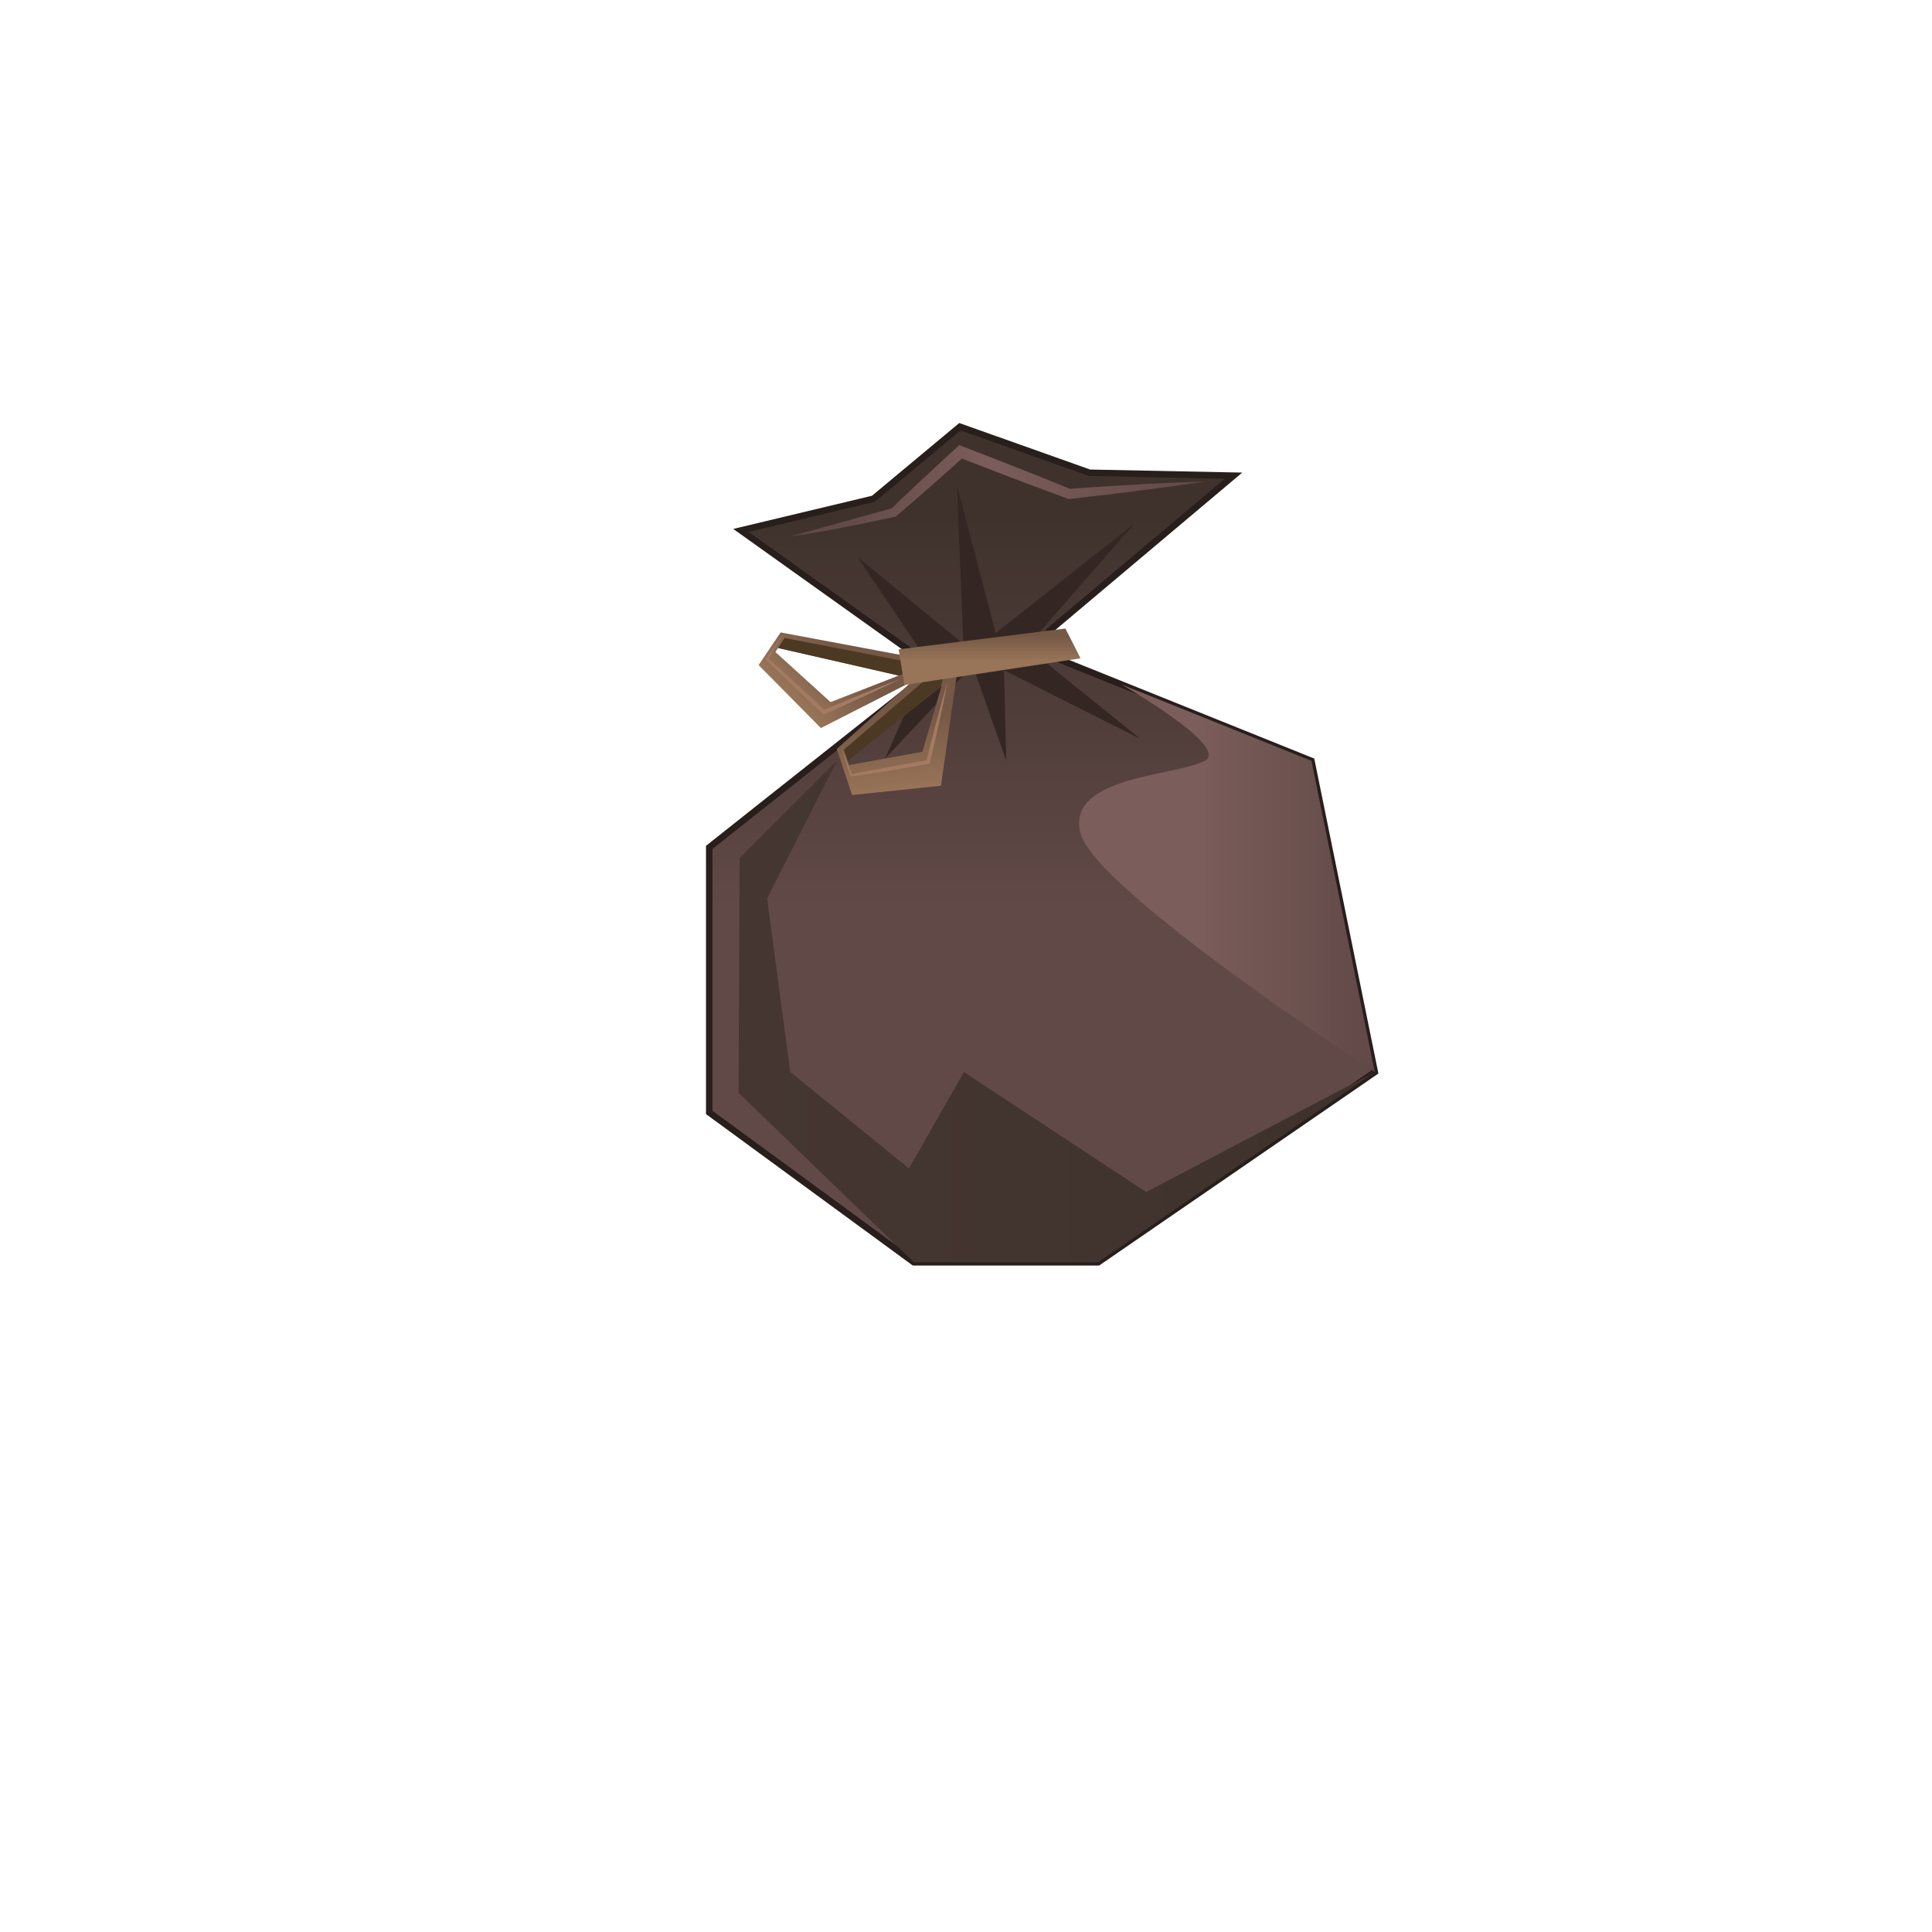
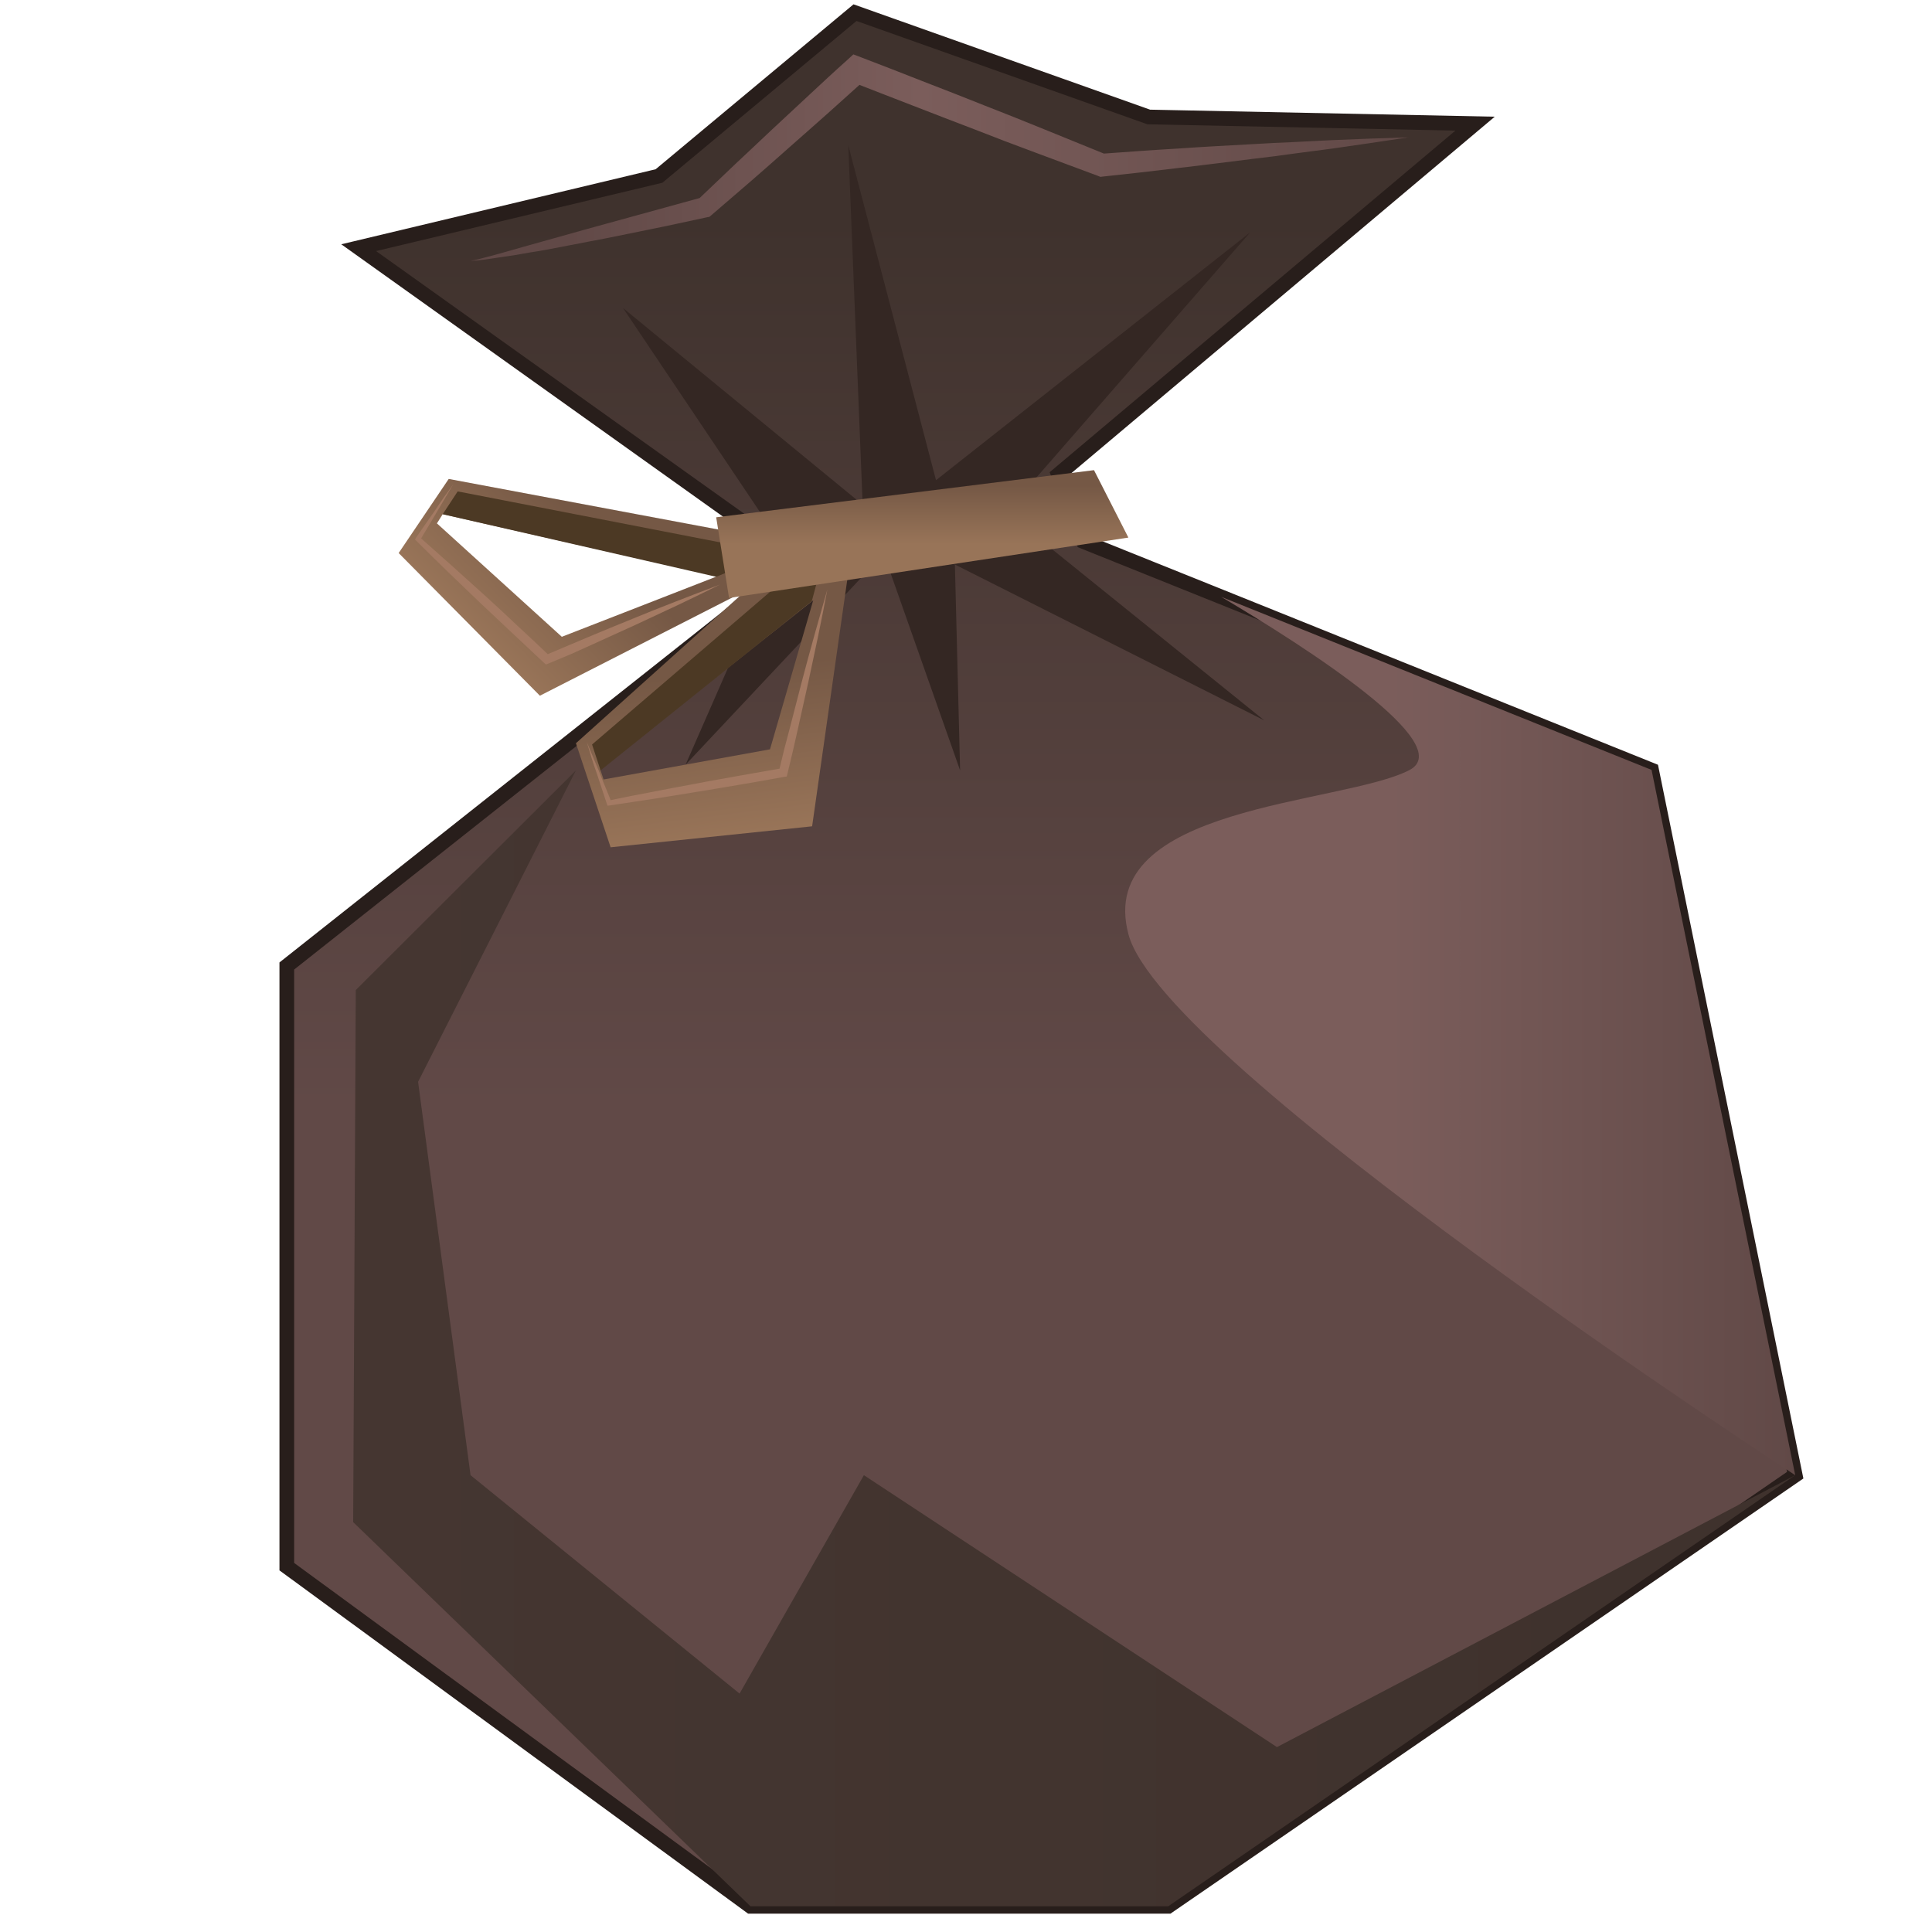
<svg xmlns="http://www.w3.org/2000/svg" xml:space="preserve" id="Layer_1" x="0" y="0" style="enable-background:new 0 0 2000 2000" version="1.1" viewBox="0 0 2000 2000">
  <style>
    .st4{fill:#4c3924}.st14{fill:#a47a63}
  </style>
-   <linearGradient id="SVGID_1_" x1="1078.681" x2="1078.681" y1="1306.654" y2="441.694" gradientUnits="userSpaceOnUse">
+   <linearGradient id="SVGID_1_" x1="1077.645" x2="1077.645" y1="573.371" y2="-1386.911" gradientTransform="translate(0 1400)" gradientUnits="userSpaceOnUse">
    <stop offset=".422" style="stop-color:#614947" />
    <stop offset=".891" style="stop-color:#3f322d" />
  </linearGradient>
-   <path d="m1423.2 1109.8-286.4 196.9H946l-211.8-155.1V877.2l61.8-49 152.9-121-1.6-29.5L767 549.1l137.2-32.8 89.5-74.6 134.2 47.7 149.1 3-190.4 160.3 11.5 30.6 62.7 25.2 196.8 79.2z" style="fill:url(#SVGID_1_);stroke:#281e1b;stroke-width:6.711;stroke-miterlimit:10" />
-   <linearGradient id="SVGID_2_" x1="806.276" x2="854.336" y1="666.908" y2="666.908" gradientTransform="scale(-1) rotate(49.469 1456.793 -1958.198)" gradientUnits="userSpaceOnUse">
+   <path d="m1858.4 1527.1-649.1 446.3H776.9l-480-351.6V1000l140.2-111 346.4-274.3-3.6-66.8-408.6-291.5 310.9-74.2L885.1 13.1l304.1 108L1527 128l-431.4 363.2 26 69.4 142.1 57.1 446 179.5z" style="fill:url(#SVGID_1_);stroke:#281e1b;stroke-width:15.208;stroke-miterlimit:10" />
+   <linearGradient id="SVGID_2_" x1="3567.159" x2="3676.166" y1="768.301" y2="768.301" gradientTransform="scale(-1) rotate(49.469 2976.23 -4720.272)" gradientUnits="userSpaceOnUse">
    <stop offset="0" style="stop-color:#342723" />
    <stop offset="1" style="stop-color:#342723" />
  </linearGradient>
-   <path d="M916.3 785.2 960.7 684l37.1 14.5z" style="fill:url(#SVGID_2_)" />
-   <linearGradient id="SVGID_3_" x1="920.816" x2="920.816" y1="833.735" y2="694.943" gradientTransform="rotate(-7.161 801.097 655.294)" gradientUnits="userSpaceOnUse">
+   <path d="m709.7 791.6 100.6-229.5 84 33z" style="fill:url(#SVGID_2_)" />
+   <linearGradient id="SVGID_3_" x1="924.578" x2="924.578" y1="-648.855" y2="-963.385" gradientTransform="rotate(-7.161 12925.396 1353.687)" gradientUnits="userSpaceOnUse">
    <stop offset="0" style="stop-color:#987458" />
    <stop offset=".539" style="stop-color:#755845" />
  </linearGradient>
-   <path d="m994.4 671-20.3 142.4-92 9.6-15.9-47.6 114.4-102.7 4.8 28.9-108.1 85.7 1.6 4.7 76-13.8L985.7 672z" style="fill:url(#SVGID_3_)" />
-   <linearGradient id="SVGID_4_" x1="876.861" x2="876.861" y1="665.565" y2="538.029" gradientTransform="rotate(45.344 772.654 641.84)" gradientUnits="userSpaceOnUse">
+   <path d="m886.7 532.8-46 322.6-208.6 21.7-35.9-107.7 259.1-232.8 10.9 65.5-244.9 194.2 3.5 10.6 172.3-31.2L866.9 535z" style="fill:url(#SVGID_3_)" />
+   <linearGradient id="SVGID_4_" x1="-102.574" x2="-102.574" y1="540.887" y2="251.662" gradientTransform="rotate(45.344 46.892 1341.955)" gradientUnits="userSpaceOnUse">
    <stop offset="0" style="stop-color:#987458" />
    <stop offset=".539" style="stop-color:#755845" />
  </linearGradient>
-   <path d="m969 692.9-119.2 60.8-64.5-65.2 22.8-33.8L959.2 683 938 700.8l-132.6-30-2.7 4.2 57.1 51.8 103-40.1z" style="fill:url(#SVGID_4_)" />
-   <path d="m805.4 670.8 6.8-10.4L937 684.6v12.1l-6.7 2.7zM877.5 787.8l-3.9-11.8 96.5-82.7 6.6 7.2-2.7 10z" class="st4" />
-   <linearGradient id="SVGID_5_" x1="818.067" x2="1247.409" y1="507.93" y2="507.93" gradientUnits="userSpaceOnUse">
+   <path d="M829.1 582.3 558.9 720.2 412.7 572.5l51.8-76.7L806.8 560l-48 40.3-300.5-68-6 9.5 129.3 117.4L815 568.3z" style="fill:url(#SVGID_4_)" />
+   <path d="m458.3 532.3 15.5-23.6 282.7 54.9v27.3l-15.1 6.2zM621.7 797.5l-8.8-26.8 218.6-187.5 15 16.3-6.1 22.7z" class="st4" />
+   <linearGradient id="SVGID_5_" x1="487.11" x2="1460.049" y1="-1236.859" y2="-1236.859" gradientTransform="translate(0 1400)" gradientUnits="userSpaceOnUse">
    <stop offset=".103" style="stop-color:#614947" />
    <stop offset=".478" style="stop-color:#7b5d5b" />
    <stop offset="1" style="stop-color:#614947" />
  </linearGradient>
-   <path d="M818.1 555c2.3-.3 4.5-.9 6.7-1.5l6.6-1.8 13.2-3.7 26.5-7.4 26.5-7.3 26.5-7.3-2 1.1L939 511c5.7-5.3 11.3-10.7 17-16l17.1-15.9c5.7-5.3 11.4-10.6 17.2-15.8l2.7-2.5 3.5 1.3c9.4 3.6 18.7 7.2 28.1 10.9 9.4 3.6 18.7 7.3 28 11l14 5.5 14 5.6 27.9 11.3-2.3-.3c11.7-.8 23.4-1.7 35.1-2.4 11.7-.8 23.4-1.4 35.1-2.1l8.8-.5 8.8-.4 17.6-.9 17.6-.7c5.9-.2 11.7-.4 17.6-.6-5.8.9-11.6 1.8-17.4 2.6l-17.4 2.5-17.5 2.3-8.7 1.2-8.7 1.1c-11.6 1.4-23.3 3-34.9 4.3-11.7 1.4-23.3 2.7-35 4l-1.1.1-1.2-.5-28.2-10.5-14.1-5.3-14.1-5.3c-9.4-3.6-18.8-7.2-28.1-10.8-9.4-3.6-18.7-7.3-28.1-10.9l6.2-1.1-17.4 15.6c-5.8 5.2-11.7 10.3-17.5 15.5-5.8 5.2-11.7 10.3-17.6 15.4L928.2 534l-1 .8-1 .2c-9 1.9-17.9 3.9-26.9 5.7-9 1.8-17.9 3.7-27 5.4l-13.5 2.6c-4.5.9-9 1.7-13.5 2.4-4.5.8-9 1.6-13.6 2.2-2.3.3-4.5.7-6.8 1-2.2.4-4.5.7-6.8.7z" style="fill:url(#SVGID_5_)" />
-   <linearGradient id="SVGID_6_" x1="764.508" x2="1423.174" y1="1047.217" y2="1047.217" gradientUnits="userSpaceOnUse">
+   <path d="M487.1 269.9c5.2-.7 10.2-2 15.2-3.4 5-1.3 10-2.7 14.9-4l30-8.5 60-16.8 60-16.5 60-16.5-4.6 2.4 38.3-36.5c12.9-12 25.7-24.2 38.6-36.3 12.9-12 25.8-24.1 38.7-36 12.9-12 25.8-24.1 39-35.8l6.2-5.7 7.9 3c21.4 8.2 42.4 16.3 63.6 24.7 21.4 8.2 42.4 16.5 63.5 24.9l31.7 12.5 31.7 12.8 63.2 25.7-5.2-.7c26.5-1.9 53-3.9 79.5-5.4 26.5-1.9 53-3.2 79.5-4.7l19.9-1.1 19.9-.9 39.8-2 39.8-1.6c13.3-.4 26.5-.9 39.8-1.3-13.2 2-26.2 4-39.4 5.9l-39.4 5.7-39.7 5.2-19.8 2.7-19.8 2.4c-26.2 3.2-52.7 6.7-79.1 9.7-26.5 3.2-52.7 6.2-79.3 9l-2.4.3-2.7-1.1-63.9-23.8-32-12L1009 134c-21.4-8.2-42.6-16.3-63.6-24.5C924 101.3 903 93 881.8 84.8l14-2.4c-13.2 11.8-26.2 23.5-39.4 35.4-13.2 11.8-26.5 23.4-39.7 35.1-13.2 11.8-26.5 23.4-39.8 35l-40.3 34.7-2.3 1.9-2.3.4c-20.4 4.3-40.6 8.9-60.9 12.9-20.4 4-40.6 8.5-61.2 12.2l-30.5 5.9c-10.2 2-20.4 3.9-30.5 5.4-10.2 1.9-20.4 3.6-30.8 5-5.2.7-10.2 1.6-15.5 2.3-5 .6-10.3 1.3-15.5 1.3z" style="fill:url(#SVGID_5_)" />
+   <linearGradient id="SVGID_6_" x1="365.577" x2="1858.361" y1="-14.584" y2="-14.584" gradientTransform="translate(0 1400)" gradientUnits="userSpaceOnUse">
    <stop offset="0" style="stop-color:#453631" />
    <stop offset=".891" style="stop-color:#3f322d" />
  </linearGradient>
-   <path d="m1423.2 1109.8-286.4 196.9H946l-181.5-175.5 1.2-243 100.5-100.4-72.1 142.3 24 179.7 122.9 99.8 56.8-99.8 188.7 124.2z" style="fill:url(#SVGID_6_)" />
-   <linearGradient id="SVGID_7_" x1="1117.058" x2="1423.174" y1="909.172" y2="909.172" gradientUnits="userSpaceOnUse">
+   <path d="m1858.4 1527.1-649.1 446.3H776.9l-411.3-397.7 2.7-550.8 227.9-227.4-163.4 322.4 54.3 407.2 278.5 226.1 128.7-226.1 427.6 281.5z" style="fill:url(#SVGID_6_)" />
+   <linearGradient id="SVGID_7_" x1="1164.742" x2="1858.361" y1="-327.587" y2="-327.587" gradientTransform="translate(0 1400)" gradientUnits="userSpaceOnUse">
    <stop offset=".394" style="stop-color:#7b5d5b" />
    <stop offset="1" style="stop-color:#614947" />
  </linearGradient>
-   <path d="M1423.2 1109.8s-288.8-187.8-304.6-247 97.6-59.2 128.3-75.1c22.2-11.5-46.2-55.6-86-79.2l196.7 79.1 65.6 322.2z" style="fill:url(#SVGID_7_)" />
-   <linearGradient id="SVGID_8_" x1="887.726" x2="994.364" y1="629.794" y2="629.794" gradientUnits="userSpaceOnUse">
+   <path d="M1858.4 1527.1s-654.5-425.5-690.2-559.8c-35.8-134.1 221.1-134.1 290.8-170.1 50.3-26.1-104.8-126-194.9-179.4L1709.7 797l148.7 730.1z" style="fill:url(#SVGID_7_)" />
+   <linearGradient id="SVGID_8_" x1="644.901" x2="886.676" y1="-960.616" y2="-960.616" gradientTransform="translate(0 1400)" gradientUnits="userSpaceOnUse">
    <stop offset="0" style="stop-color:#342723" />
    <stop offset="1" style="stop-color:#342723" />
  </linearGradient>
-   <path d="m887.7 576.6 106.7 87.6-35.2 18.8z" style="fill:url(#SVGID_8_)" />
-   <linearGradient id="SVGID_9_" x1="1047.561" x2="1082.702" y1="431.343" y2="431.343" gradientTransform="rotate(47.654 879.2 563.787)" gradientUnits="userSpaceOnUse">
+   <path d="m644.9 318.8 241.8 198.5-79.9 42.7z" style="fill:url(#SVGID_8_)" />
+   <linearGradient id="SVGID_9_" x1="162.712" x2="242.405" y1="25.562" y2="25.562" gradientTransform="rotate(47.654 244.134 1263.78)" gradientUnits="userSpaceOnUse">
    <stop offset="0" style="stop-color:#342723" />
    <stop offset="1" style="stop-color:#342723" />
  </linearGradient>
-   <path d="M1174.3 542 1054 679.9l-37.6-13.3z" style="fill:url(#SVGID_9_)" />
-   <linearGradient id="SVGID_10_" x1="975.983" x2="1035.942" y1="582.437" y2="582.437" gradientTransform="rotate(5.438 867.818 650.622)" gradientUnits="userSpaceOnUse">
+   <path d="M1294.3 240.4 1021.7 553l-85.2-30.3z" style="fill:url(#SVGID_9_)" />
+   <linearGradient id="SVGID_10_" x1="702.235" x2="837.996" y1="-945.513" y2="-945.513" gradientTransform="rotate(5.438 -12923.944 1350.725)" gradientUnits="userSpaceOnUse">
    <stop offset="0" style="stop-color:#342723" />
    <stop offset="1" style="stop-color:#342723" />
  </linearGradient>
-   <path d="m990.6 502.2 44.2 168.5-36.8 15.4z" style="fill:url(#SVGID_10_)" />
-   <linearGradient id="SVGID_11_" x1="638.343" x2="790.569" y1="581.426" y2="581.426" gradientTransform="scale(-1) rotate(-6.298 -11972.673 16410.344)" gradientUnits="userSpaceOnUse">
+   <path d="m878.1 150.2 100 381.8-83.3 35z" style="fill:url(#SVGID_10_)" />
+   <linearGradient id="SVGID_11_" x1="2249.564" x2="2594.486" y1="2156.858" y2="2156.858" gradientTransform="scale(-1) rotate(-6.298 -24696.226 32978.373)" gradientUnits="userSpaceOnUse">
    <stop offset="0" style="stop-color:#342723" />
    <stop offset="1" style="stop-color:#342723" />
  </linearGradient>
-   <path d="m1180.7 765-162.2-81.7 32.9-22.6z" style="fill:url(#SVGID_11_)" />
-   <linearGradient id="SVGID_12_" x1="713.653" x2="820.144" y1="695.937" y2="695.937" gradientTransform="scale(-1) rotate(37.573 1952.04 -2647.933)" gradientUnits="userSpaceOnUse">
+   <path d="M1308.7 745.7 941.3 560.6l74.5-51.2z" style="fill:url(#SVGID_11_)" />
+   <linearGradient id="SVGID_12_" x1="3302.189" x2="3543.751" y1="1245.155" y2="1245.155" gradientTransform="scale(-1) rotate(37.573 4009.781 -6140.584)" gradientUnits="userSpaceOnUse">
    <stop offset="0" style="stop-color:#342723" />
    <stop offset="1" style="stop-color:#342723" />
  </linearGradient>
-   <path d="m1041.7 787.8-42.2-119.9 39.4 6.6z" style="fill:url(#SVGID_12_)" />
-   <linearGradient id="SVGID_13_" x1="1024.417" x2="1024.417" y1="709.072" y2="650.673" gradientUnits="userSpaceOnUse">
+   <path d="m993.9 797.5-95.8-271.8 89.3 14.9z" style="fill:url(#SVGID_12_)" />
+   <linearGradient id="SVGID_13_" x1="954.751" x2="954.751" y1="-780.969" y2="-913.25" gradientTransform="translate(0 1400)" gradientUnits="userSpaceOnUse">
    <stop offset=".422" style="stop-color:#987458" />
    <stop offset=".88" style="stop-color:#755845" />
  </linearGradient>
-   <path d="m930.3 672.2 172.6-21.5 15.7 30.8-182.4 27.6z" style="fill:url(#SVGID_13_)" />
-   <path d="M871.2 775c1.9 4.5 3.8 9.1 5.7 13.6 1.8 4.6 3.7 9.1 5.5 13.7l-1.2-.7 9.9-2 9.9-1.9c6.6-1.3 13.2-2.5 19.8-3.7 6.6-1.3 13.2-2.4 19.8-3.6 6.6-1.2 13.2-2.3 19.8-3.5l-1.6 1.5 2.6-10.5 2.7-10.4c1.8-7 3.6-13.9 5.4-20.8 1.8-6.9 3.7-13.9 5.6-20.8 1.9-6.9 3.9-13.8 5.9-20.7-1.3 7.1-2.8 14.1-4.2 21.1-1.5 7-3 14-4.5 21.1-1.6 7-3.1 14-4.7 21l-2.4 10.5-2.5 10.5-.3 1.2-1.3.2c-6.6 1.2-13.2 2.4-19.8 3.5-6.6 1.1-13.2 2.3-19.9 3.3-6.6 1.1-13.2 2.2-19.9 3.2l-9.9 1.5-10 1.5-1 .1-.3-.9c-1.6-4.7-3.1-9.4-4.6-14-1.6-4.6-3.1-9.3-4.5-14zM810.1 657.2c-2.5 4.3-5 8.5-7.5 12.8-2.5 4.2-5 8.5-7.6 12.7l-.2-1.4 7.5 6.7 7.5 6.7c5 4.5 9.9 9 14.9 13.5s9.9 9.1 14.8 13.7c4.9 4.5 9.8 9.1 14.7 13.8l-2.1-.4 9.9-4.2 9.9-4.2c6.6-2.8 13.3-5.5 19.9-8.2 6.6-2.7 13.3-5.4 20-8 6.7-2.6 13.4-5.2 20.1-7.7-6.4 3.2-12.9 6.3-19.4 9.4-6.5 3.1-13 6.1-19.5 9.1s-13.1 6-19.6 8.9l-9.8 4.4-9.9 4.3-1.2.5-1-.9c-4.9-4.6-9.8-9.1-14.7-13.7-4.9-4.6-9.8-9.2-14.6-13.8l-14.5-13.9-7.2-7-7.2-7.1-.7-.7.5-.8c2.8-4.1 5.6-8.1 8.4-12.1 2.9-4.4 5.7-8.4 8.6-12.4z" class="st14" />
+   <path d="m741.4 535.5 391.1-48.8 35.6 69.8L754.7 619z" style="fill:url(#SVGID_13_)" />
+   <path d="M607.5 768.4c4.3 10.2 8.6 20.6 12.9 30.8 4 10.5 8.5 20.6 12.5 31.1l-2.7-1.6 22.5-4.6 22.5-4.3c14.9-3 30-5.7 44.9-8.5 14.9-3 30-5.4 44.9-8.2 14.9-2.7 30-5.2 44.9-7.9l-3.6 3.4L812 775l6.2-23.5c4-15.9 8.2-31.5 12.2-47.2 4-15.6 8.5-31.5 12.8-47.2s8.9-31.2 13.3-46.9c-3 16.1-6.3 32-9.5 47.9-3.4 15.9-6.7 31.7-10.2 47.9-3.6 15.9-7 31.7-10.6 47.6l-5.4 23.8-5.7 23.8-.7 2.7-3 .4c-14.9 2.7-30 5.4-44.9 7.9-14.9 2.4-30 5.2-45.1 7.5-14.9 2.4-30 5-45.1 7.3l-22.5 3.4-22.6 3.4-2.3.3-.7-2c-3.6-10.6-7-21.4-10.5-31.7-3.8-10.7-7.1-21.3-10.2-32zM469.1 501.5c-5.7 9.7-11.3 19.2-17.1 28.9-5.7 9.5-11.3 19.2-17.2 28.8l-.4-3.2 17.1 15.2 17.1 15.2c11.3 10.2 22.5 20.4 33.8 30.5 11.3 10.2 22.5 20.6 33.5 31.1 11 10.2 22.2 20.6 33.2 31.2l-4.7-.9 22.5-9.5 22.5-9.5c14.9-6.3 30.1-12.5 45.1-18.6 14.9-6.2 30.1-12.2 45.3-18.1 15.2-5.9 30.4-11.8 45.6-17.5-14.5 7.3-29.2 14.3-44 21.4-14.8 7-29.5 13.8-44.1 20.6-14.8 6.7-29.7 13.6-44.4 20.2l-22.2 10-22.8 9.5-2.7 1.1-2.3-2c-11-10.5-22.2-20.6-33.2-31.1s-22.2-20.8-33.1-31.2c-10.9-10.5-21.9-21.1-32.8-31.5l-16.3-15.9-16.3-16.1-1.6-1.6 1.1-1.9c6.3-9.3 12.8-18.3 19.1-27.4 6.2-9.6 12.7-18.7 19.3-27.7z" class="st14" />
</svg>
